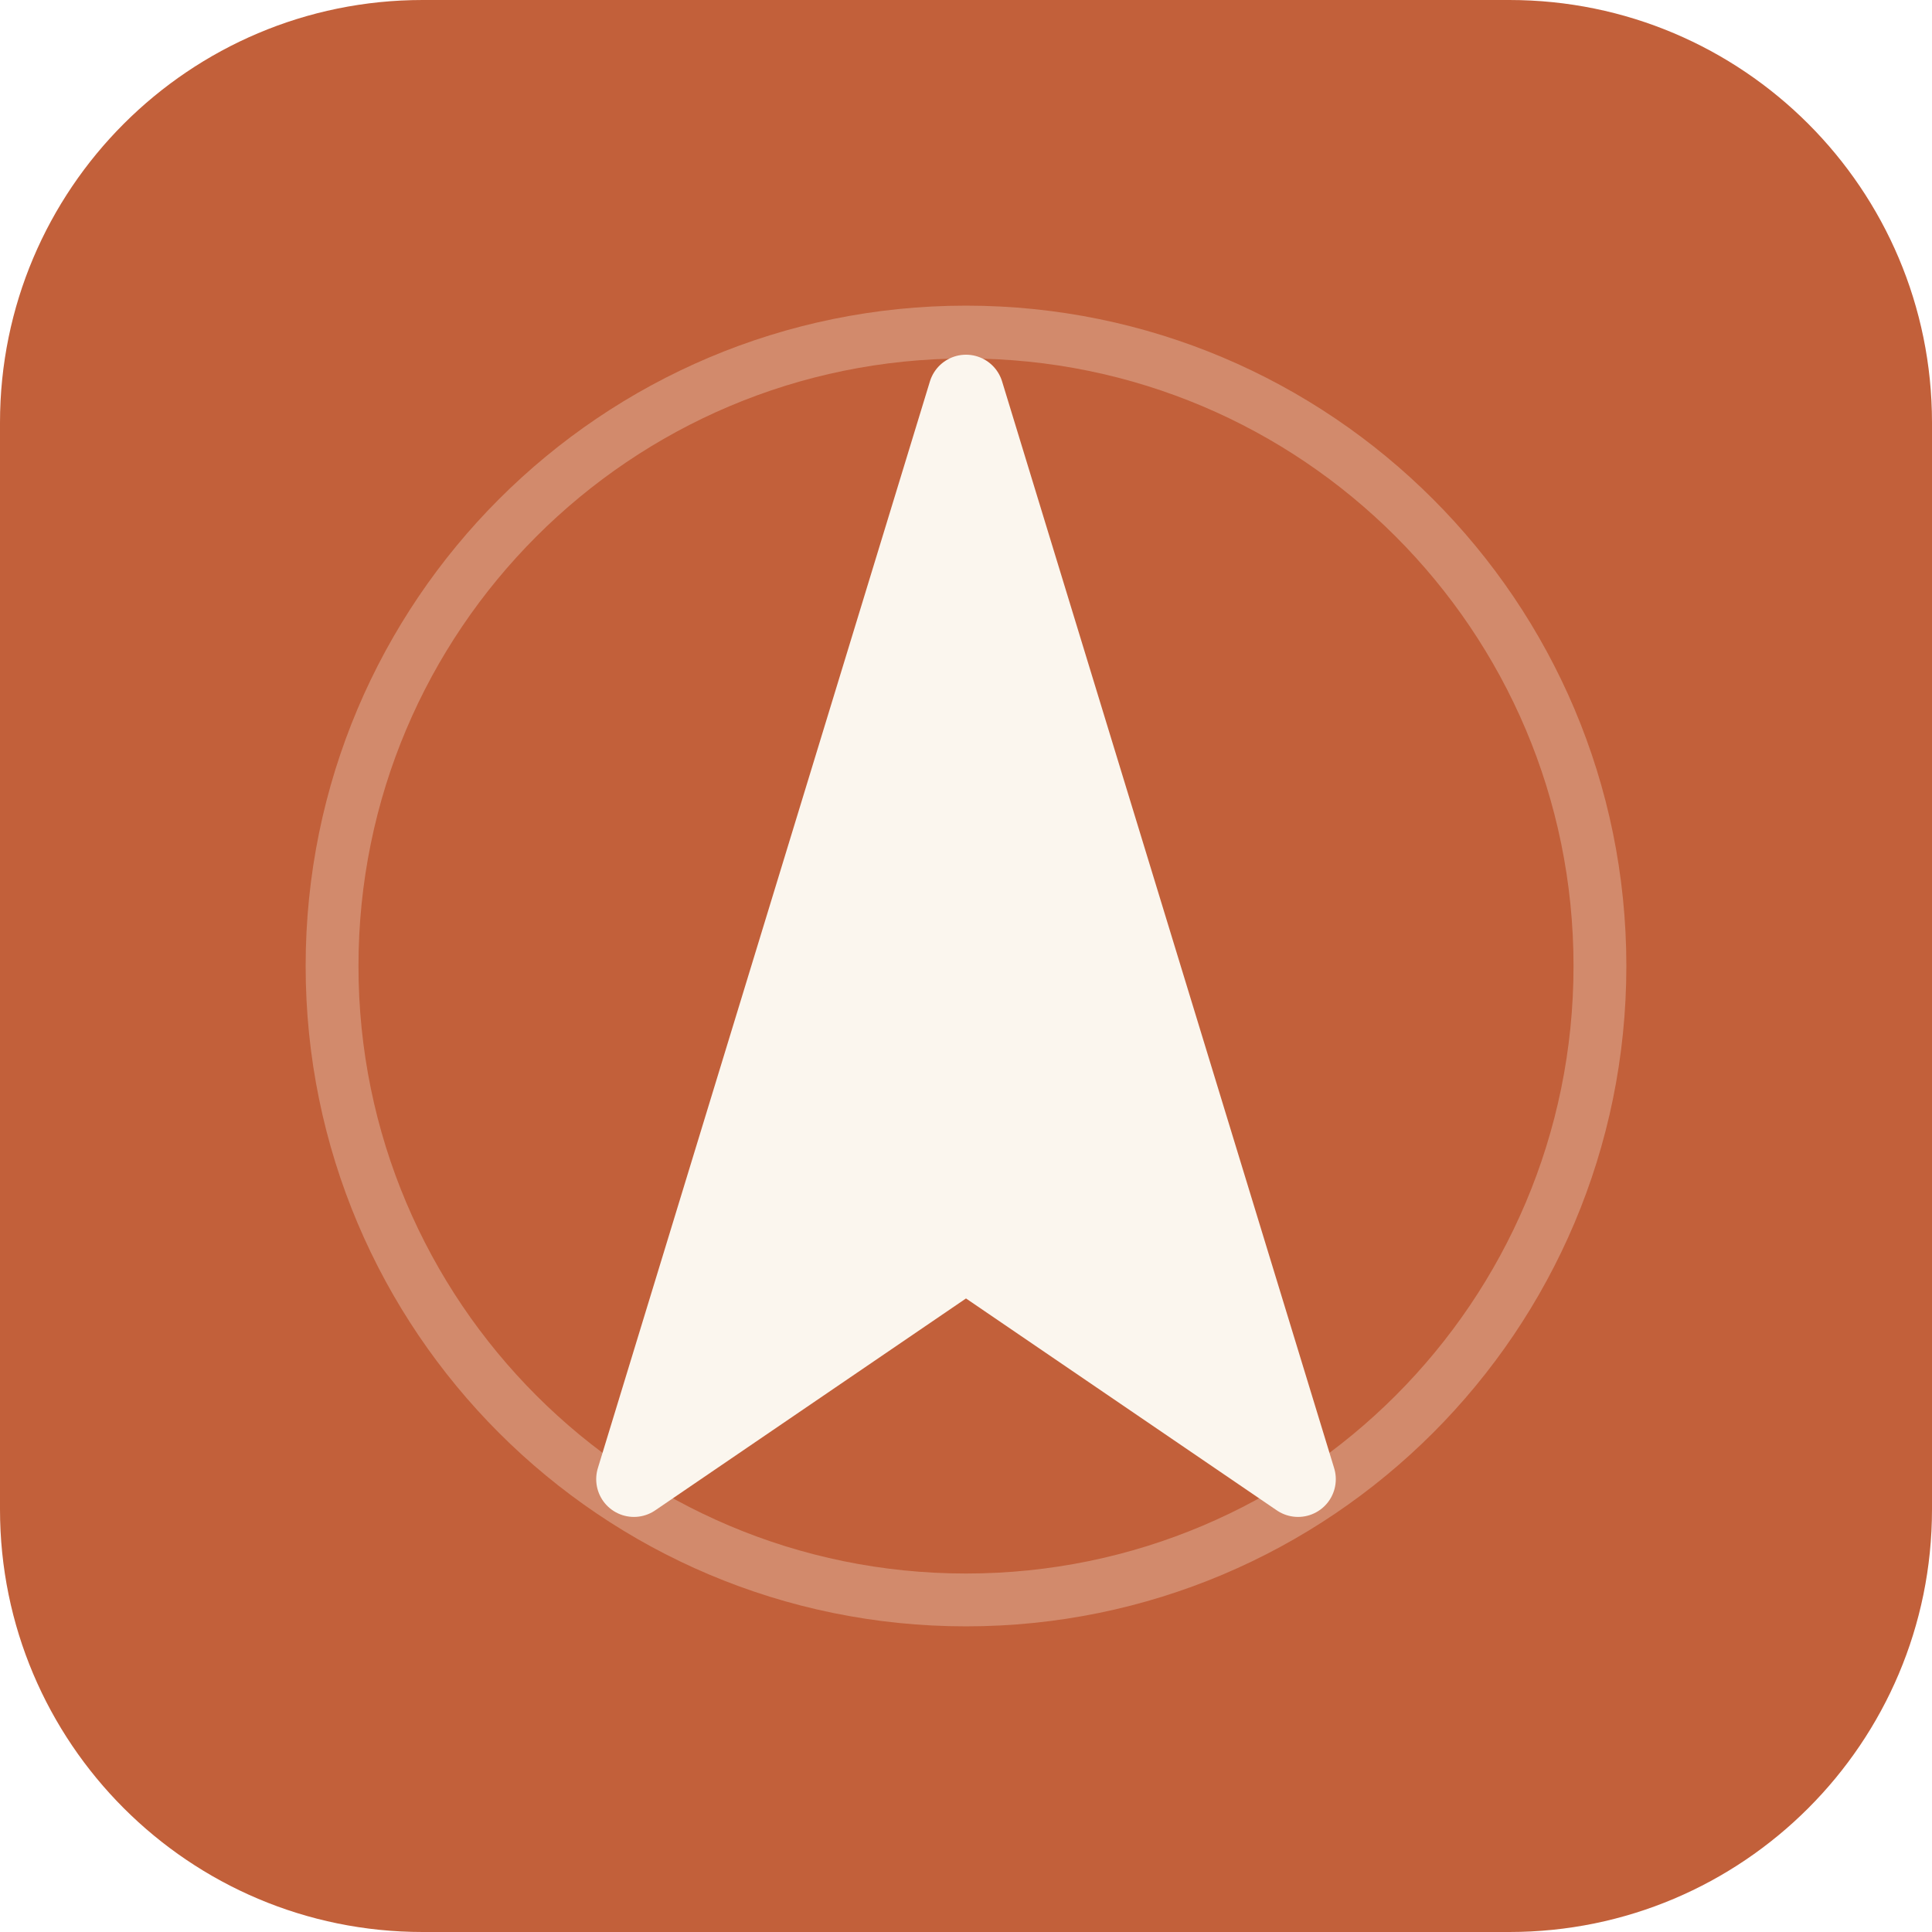
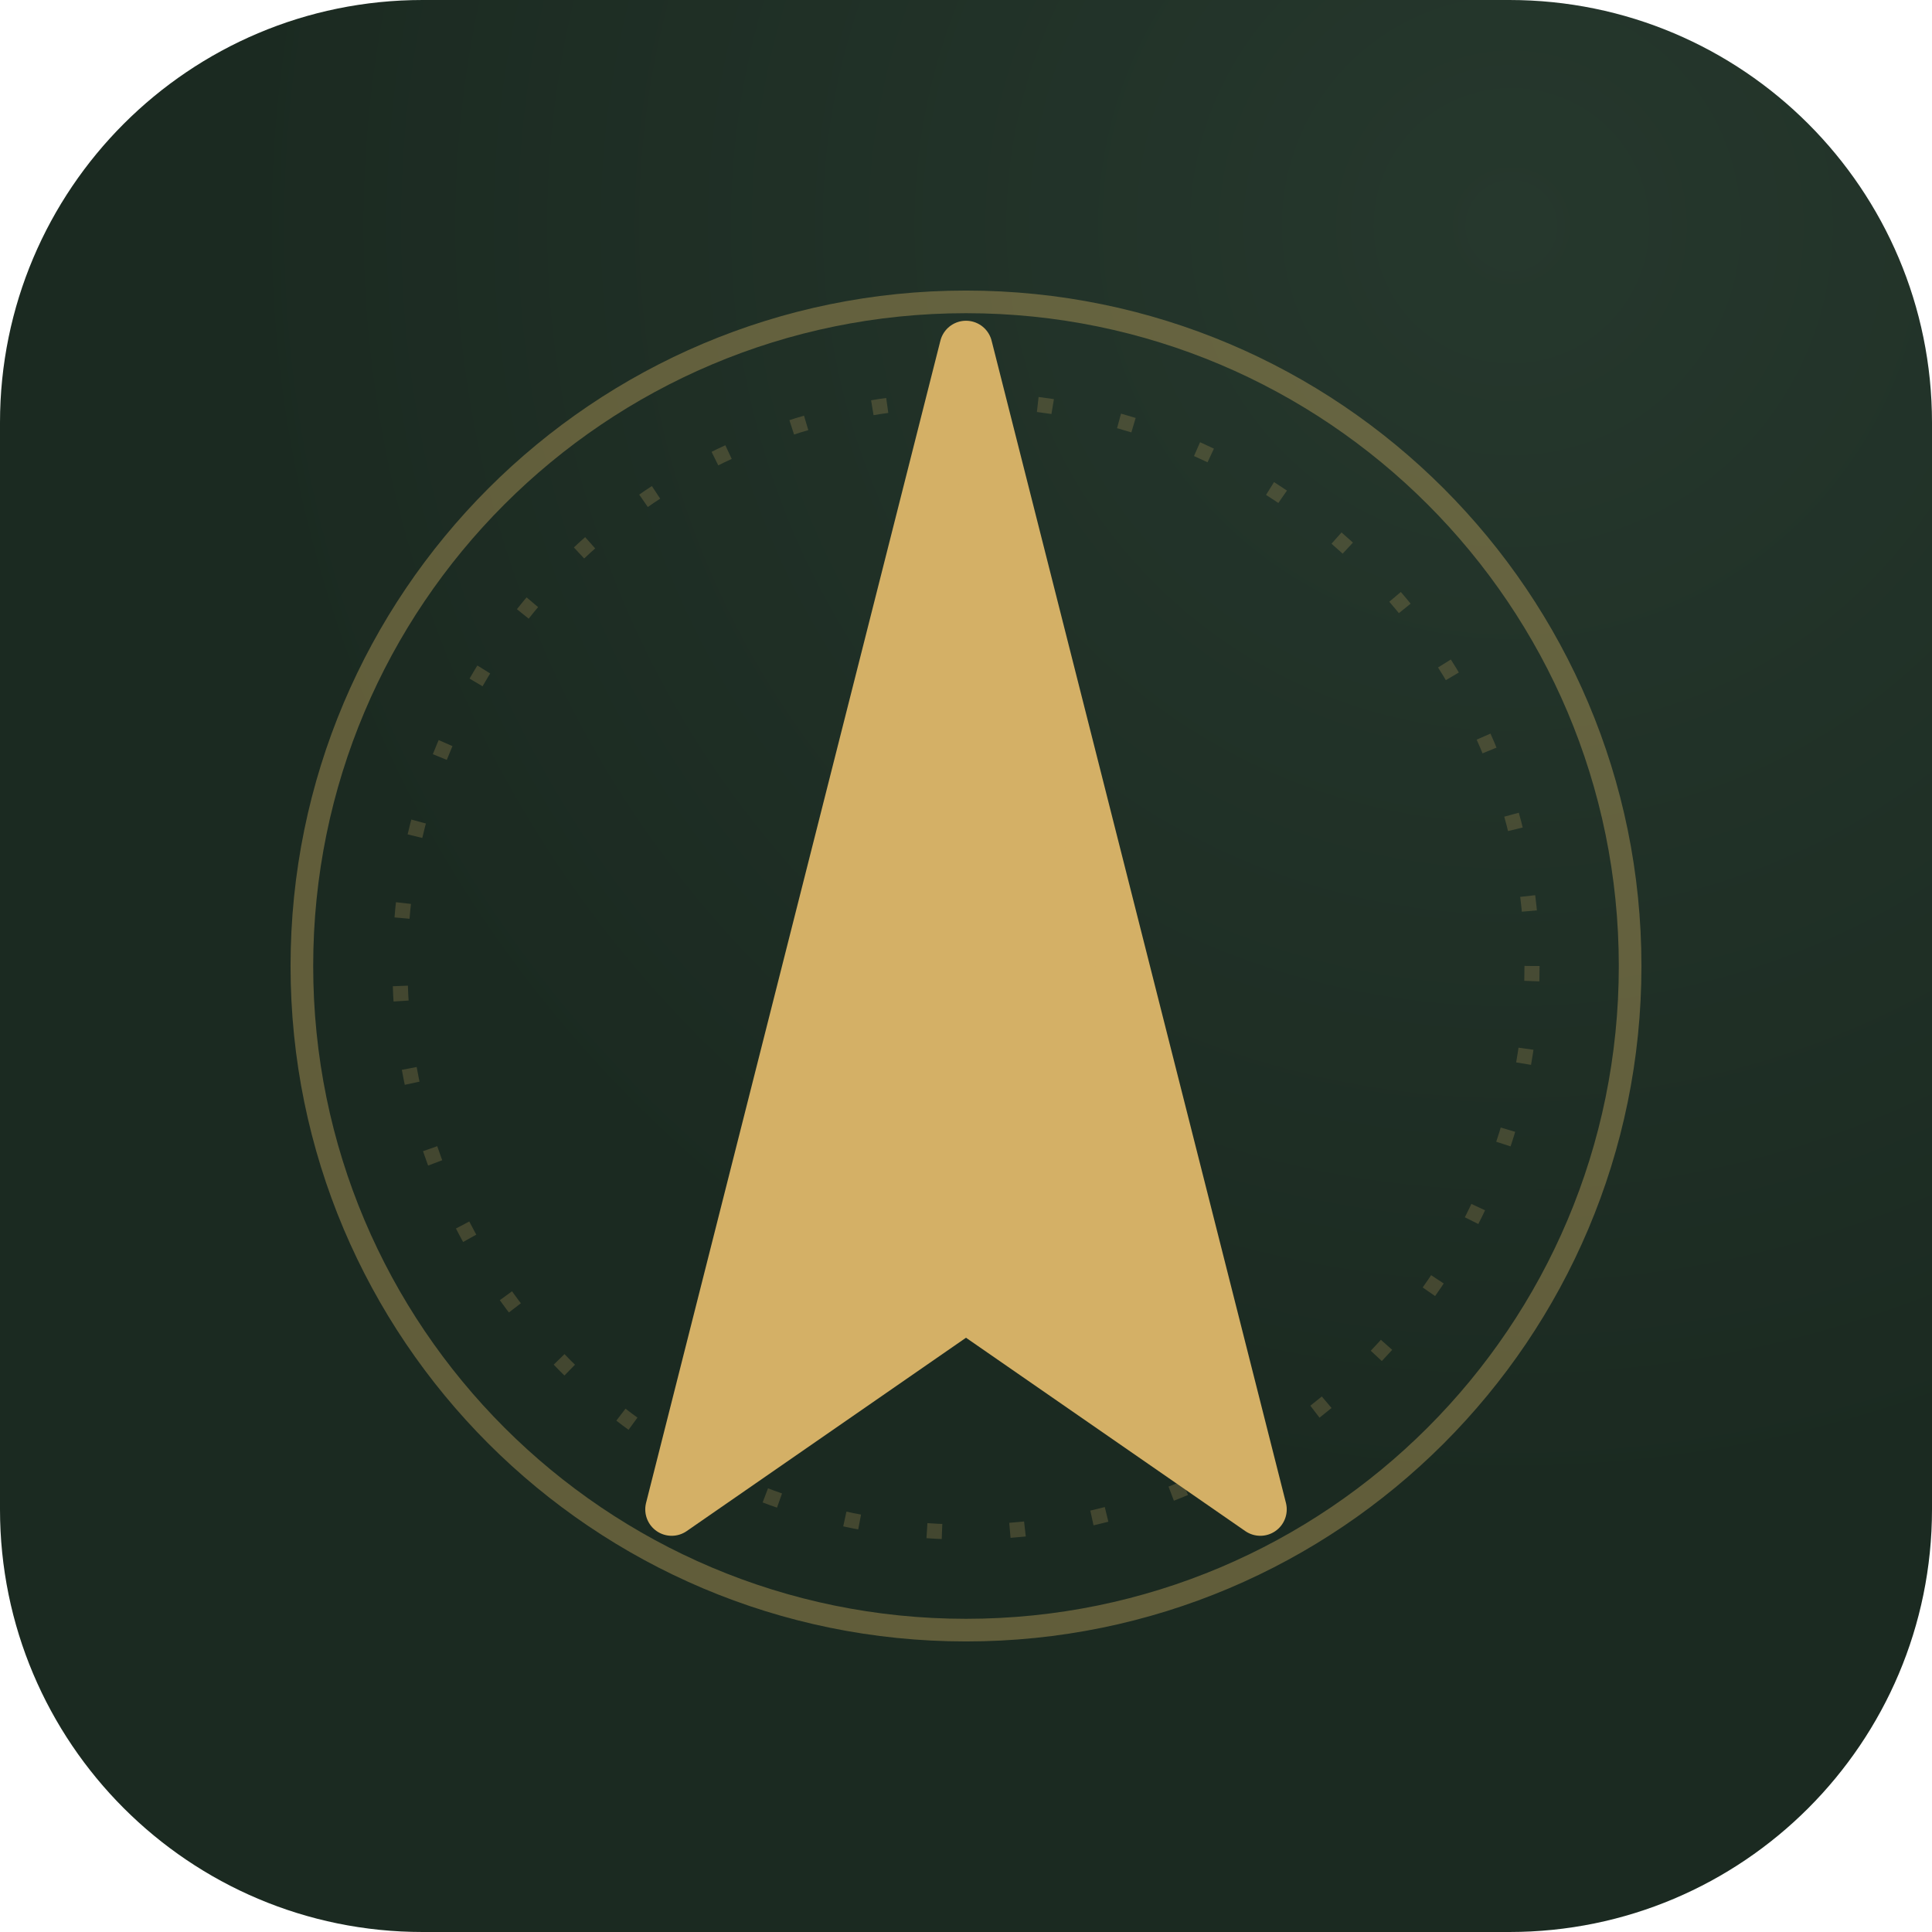
<svg xmlns="http://www.w3.org/2000/svg" viewBox="0 0 512 512">
-   <rect width="512" height="512" rx="112" fill="#C2603A" />
-   <circle cx="256" cy="256" r="168" fill="none" stroke="#FBF6EE" stroke-opacity=".28" stroke-width="14" />
-   <path d="M256 104 168 392l88-60 88 60z" fill="#FBF6EE" stroke="#FBF6EE" stroke-width="20" stroke-linejoin="round" />
+   <defs>
+     <radialGradient id="g" cx="78%" cy="12%" r="110%">
+       <stop offset="0" stop-color="#26382D" />
+       <stop offset=".6" stop-color="#1B2A21" />
+     </radialGradient>
+   </defs>
+   <rect width="512" height="512" rx="112" fill="url(#g)" />
+   <circle cx="256" cy="256" r="176" fill="none" stroke="#D4B066" stroke-opacity=".38" stroke-width="6" />
+   <circle cx="256" cy="256" r="150" fill="none" stroke="#D4B066" stroke-opacity=".22" stroke-width="4" stroke-dasharray="4 18" />
+   <path d="M256 92 178 400l78-54 78 54z" fill="#D4B066" stroke="#D4B066" stroke-width="14" stroke-linejoin="round" />
</svg>
